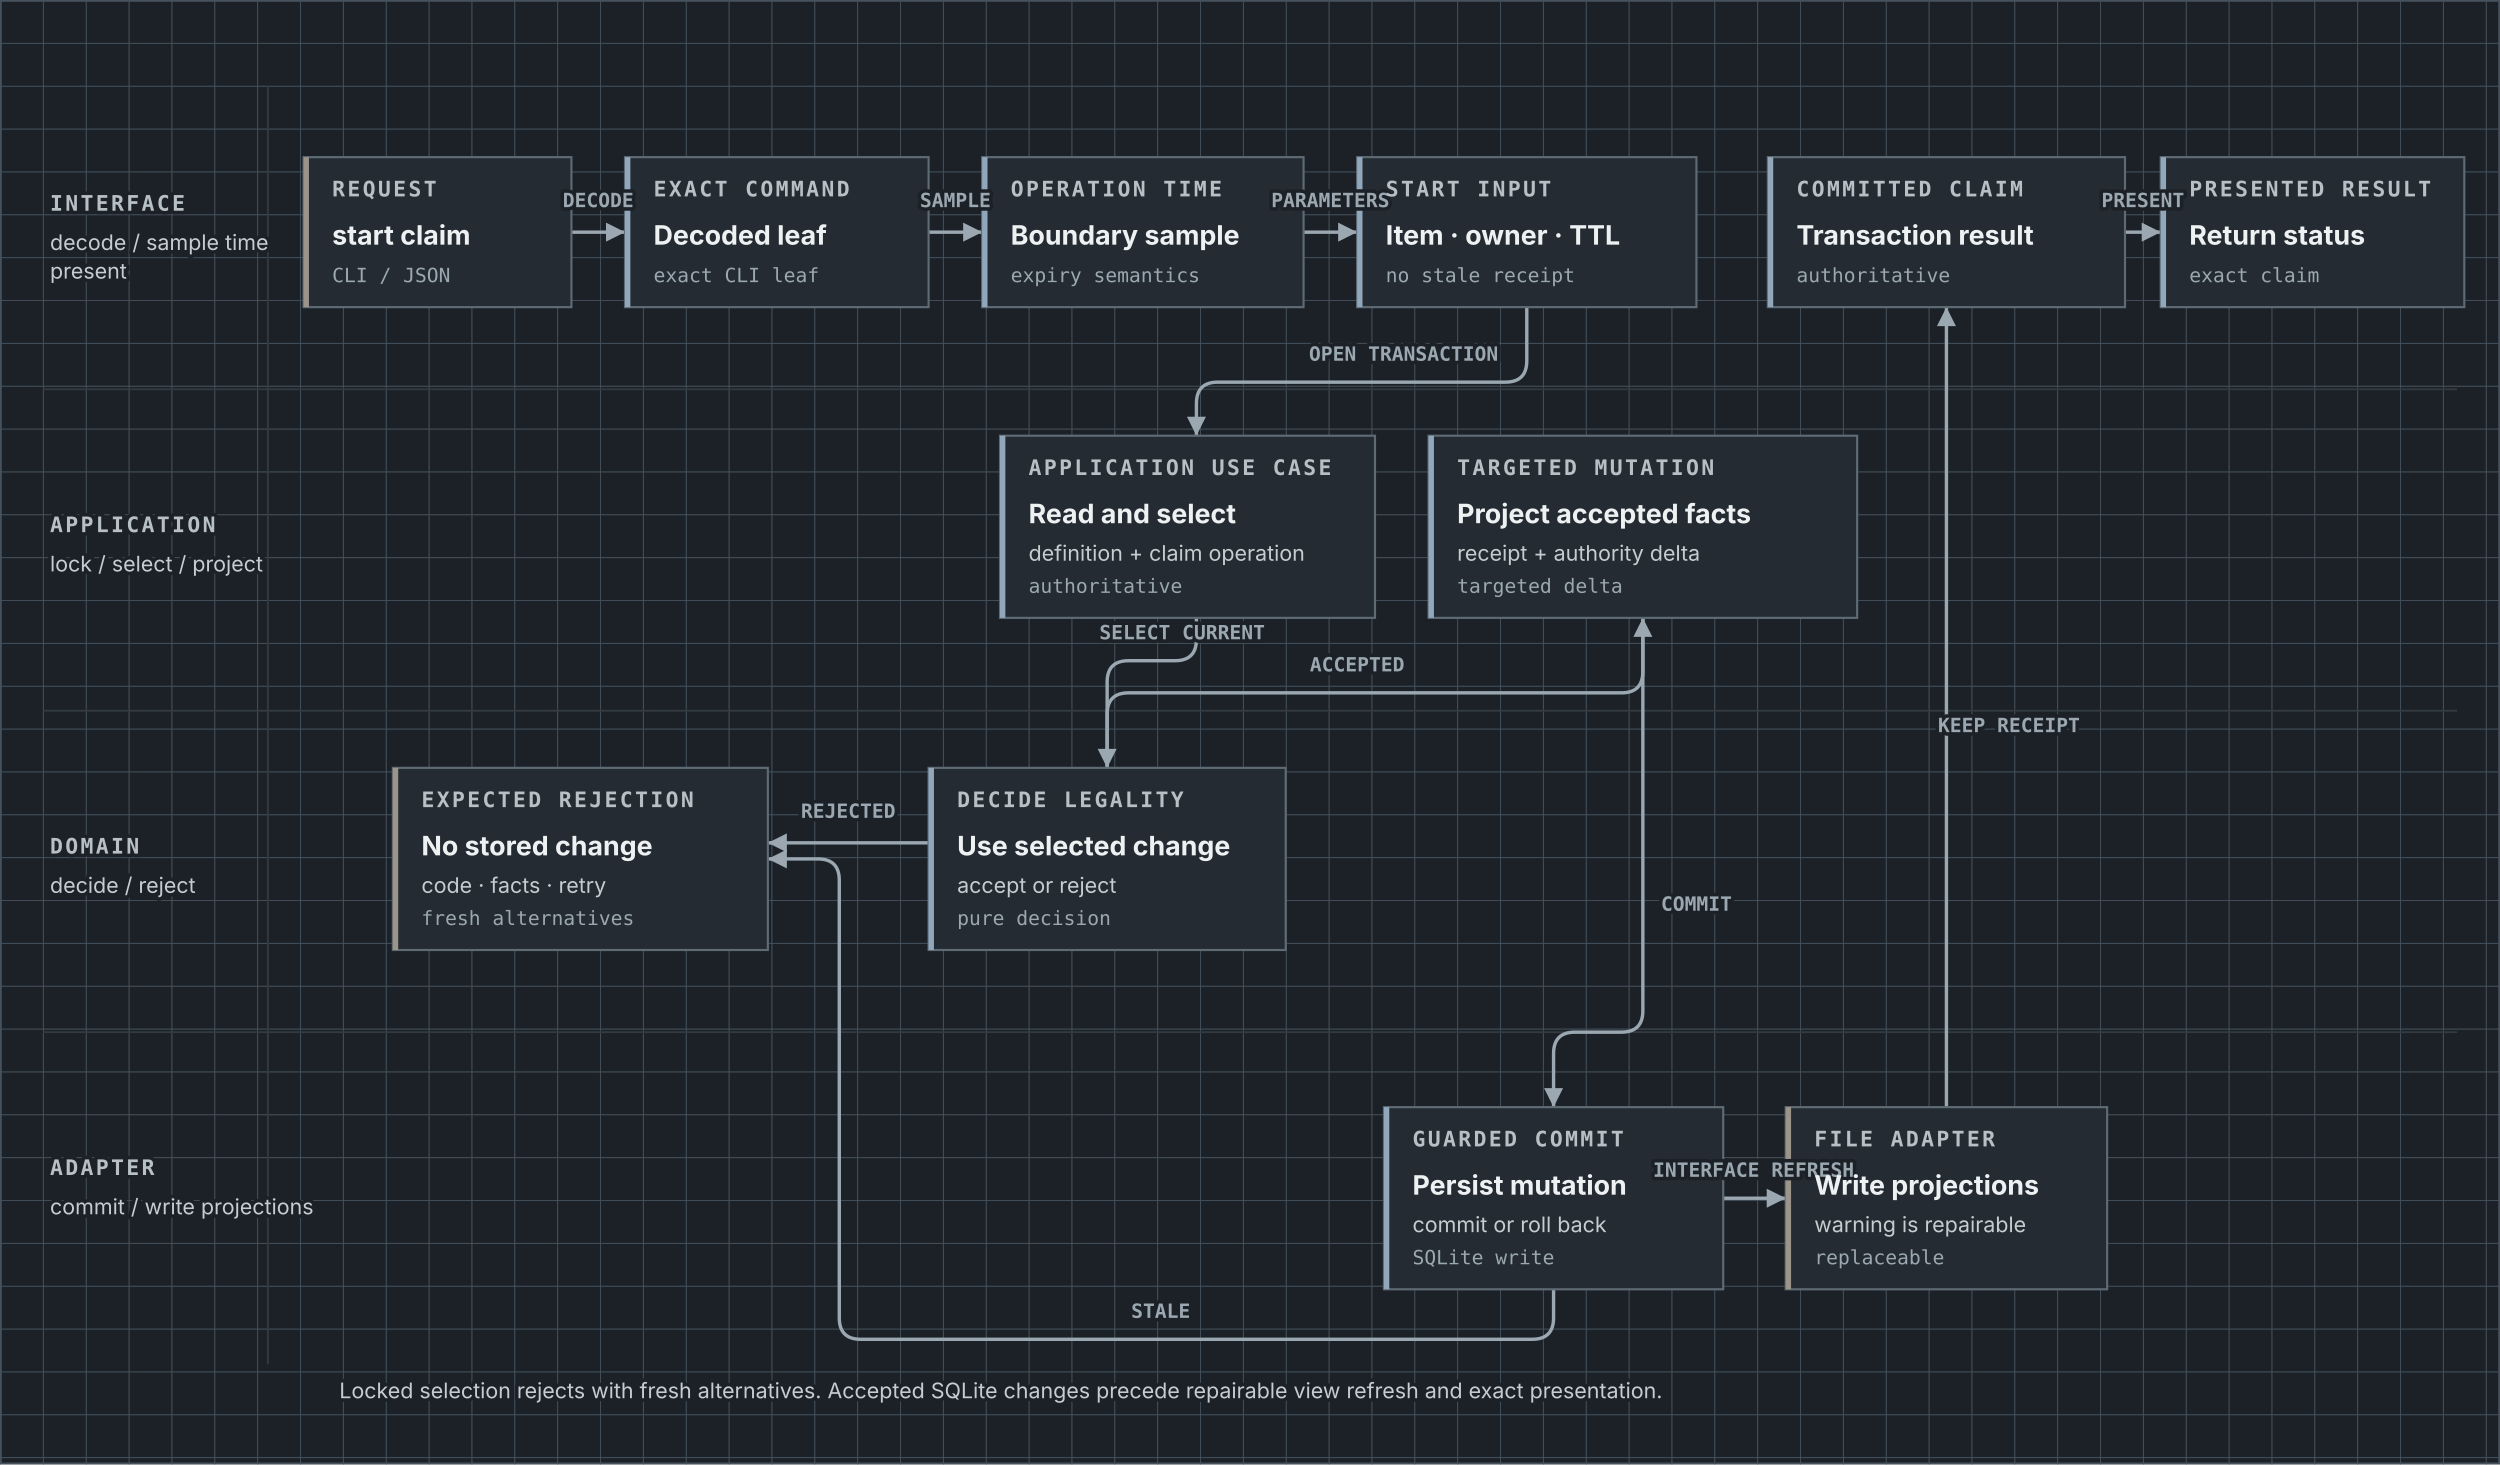
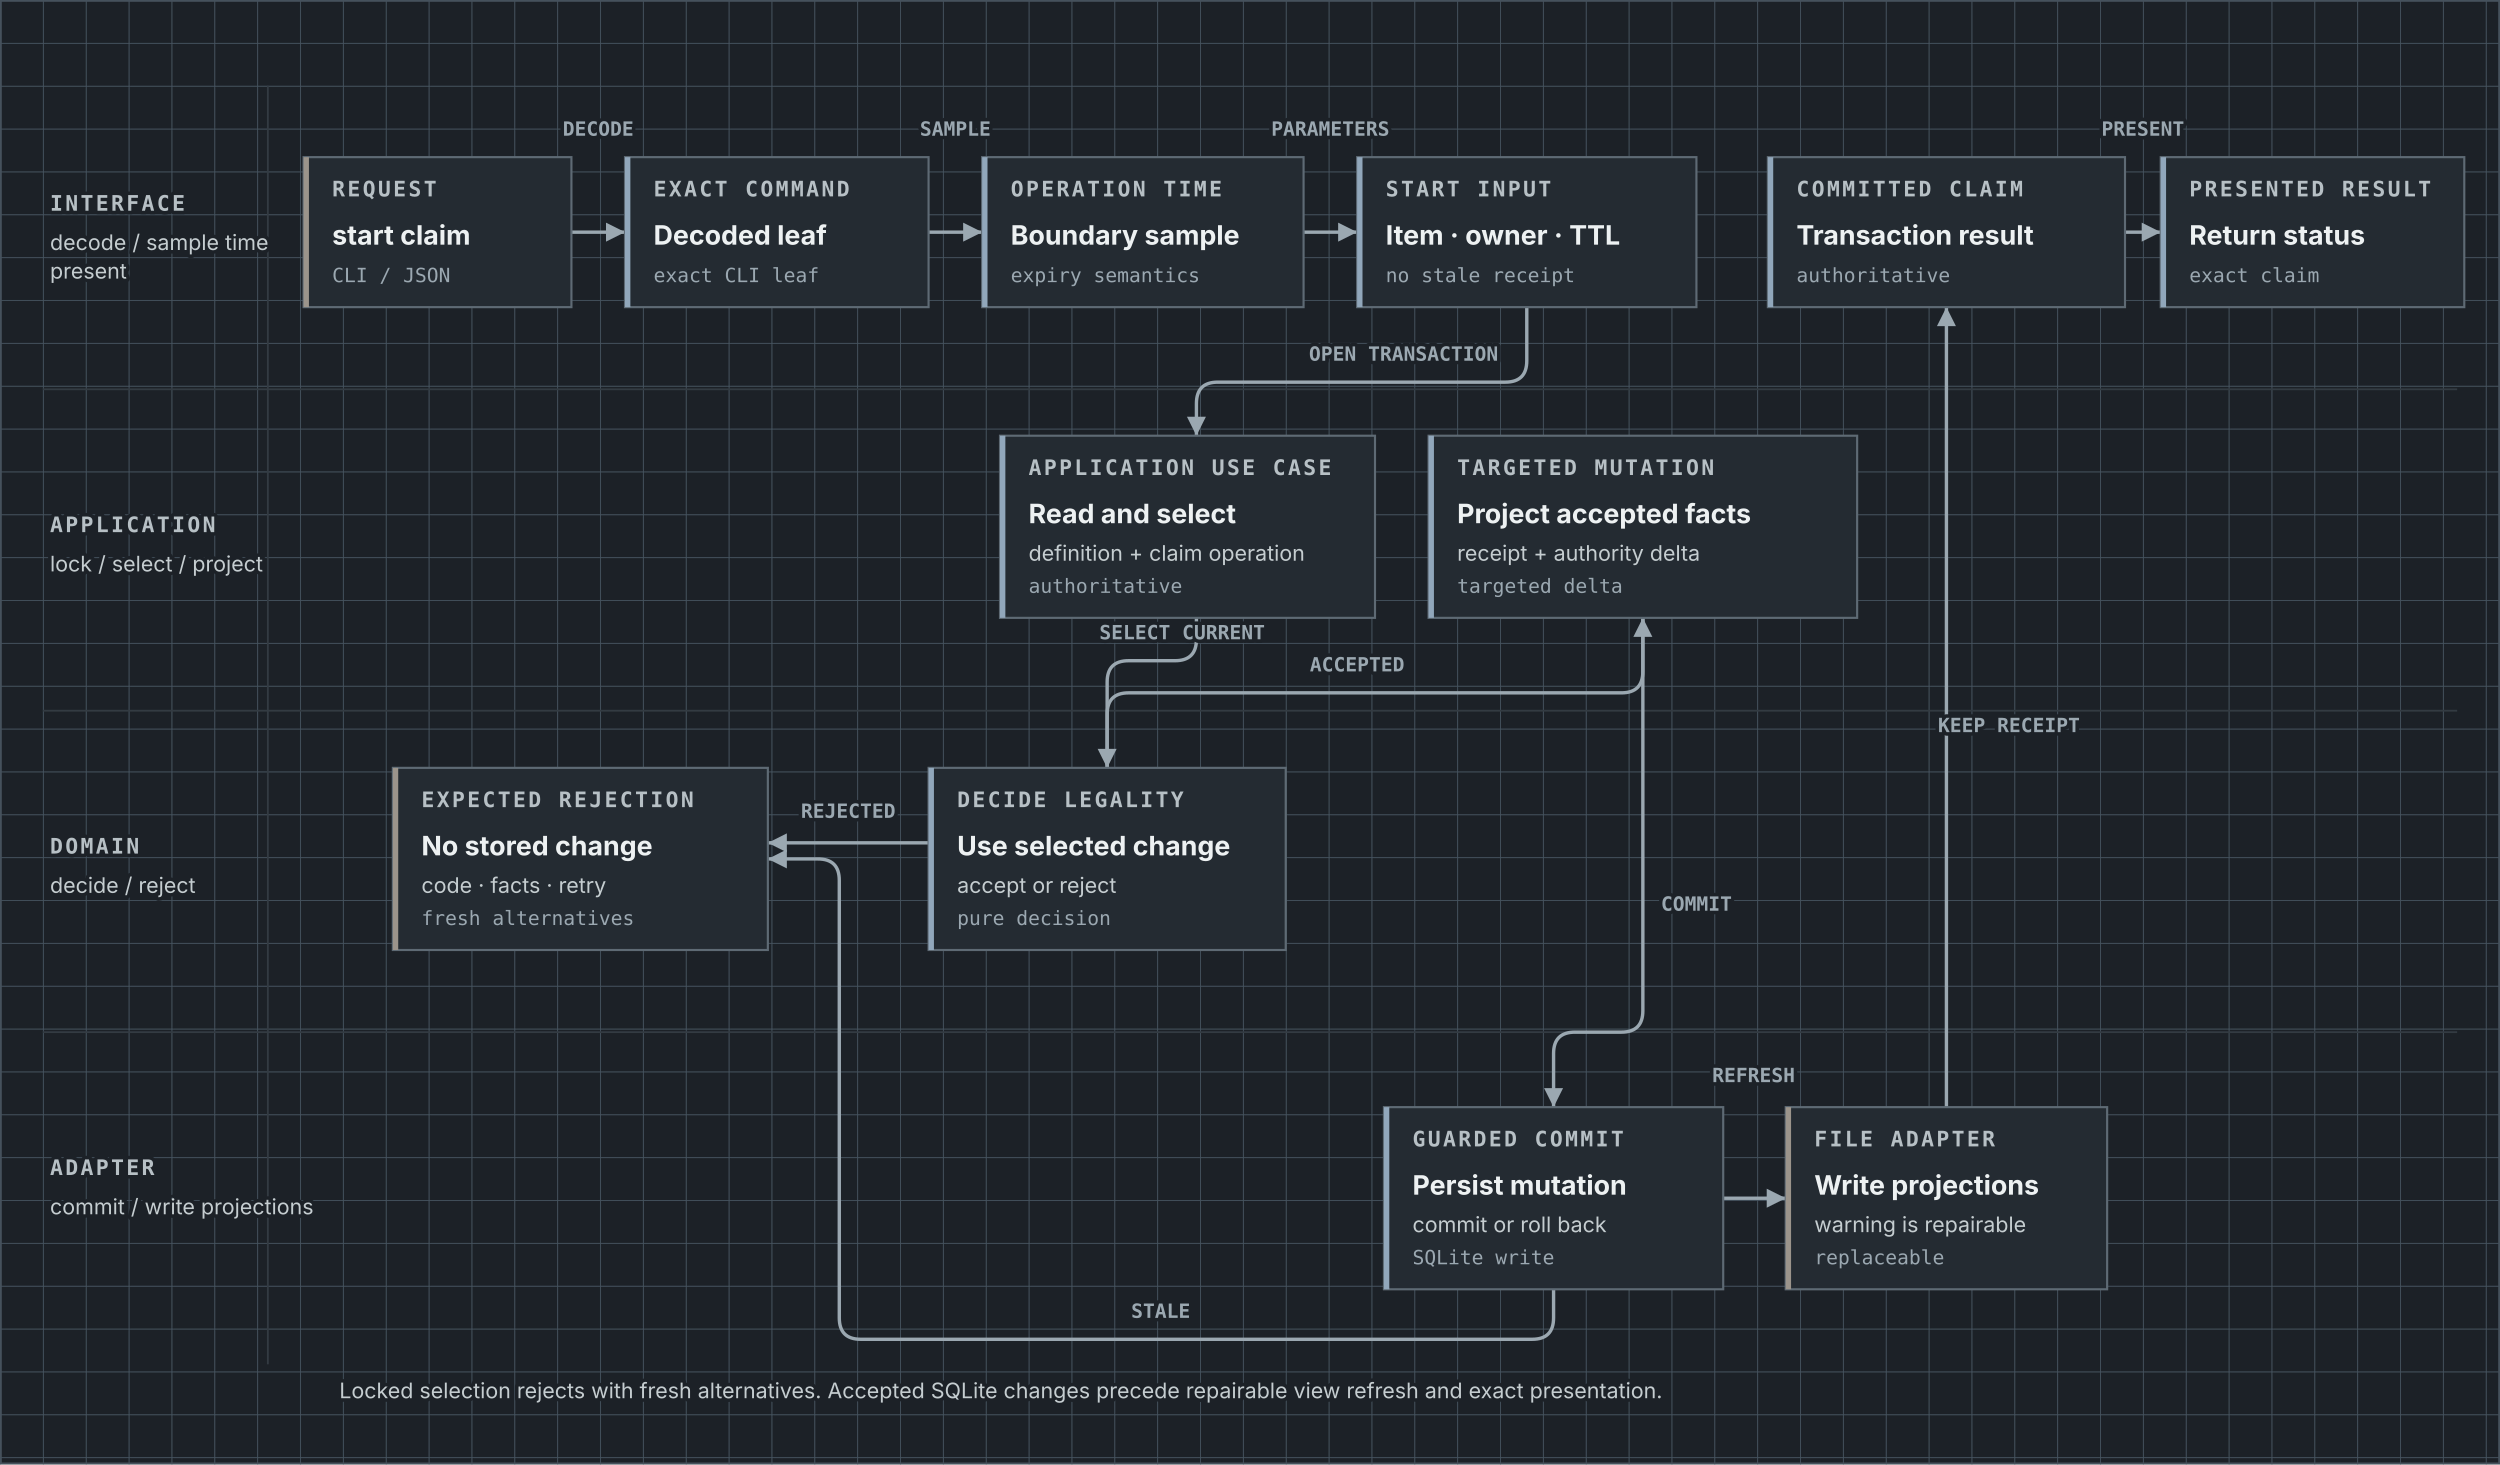
<svg xmlns="http://www.w3.org/2000/svg" role="img" aria-labelledby="title description" viewBox="0 0 1400 820">
  <defs>
    <pattern id="grid" width="24" height="24" patternUnits="userSpaceOnUse">
      <path d="M24 0H0V24" fill="none" stroke="#45535f" stroke-width="1" />
    </pattern>
    <marker id="arrow" viewBox="0 0 10 10" refX="9" refY="5" markerWidth="7" markerHeight="7" orient="auto">
      <path d="M1 1L9 5L1 9Z" fill="#9ba8b1" />
    </marker>
    <style>
      text { font-family: ui-sans-serif, system-ui, -apple-system, BlinkMacSystemFont, "Segoe UI", sans-serif; fill: #edf1f2; }
      .section-label, .box-label, .box-meta, .connector-label, .note-meta { font-family: ui-monospace, SFMono-Regular, Menlo, monospace; }
      .section-label, .box-label { font-size: 12px; font-weight: 700; letter-spacing: 0.11em; fill: #b7c0c5; }
      .section-subtitle { font-size: 12px; fill: #c5cdd0; }
      .guide { stroke: #333b42; stroke-width: 1; }
      .connector { fill: none; stroke: #9ba8b1; stroke-width: 1.9; stroke-linecap: round; }
      .connector-label { font-size: 11px; font-weight: 700; fill: #9ba8b1; }
      .box { fill: #242b32; stroke: #5e6a74; stroke-width: 1.2; }
      .box-title { font-size: 15px; font-weight: 700; }
      .box-body { font-size: 12px; fill: #c5cdd0; }
      .box-meta { font-size: 11px; fill: #9ba8b1; }
      .note { fill: #c5cdd0; }
      .note-meta { font-weight: 700; letter-spacing: 0.08em; fill: #b7c0c5; }
      .canvas-text { paint-order: stroke fill; stroke: #1c2127; stroke-width: 4px; stroke-linejoin: round; }
    </style>
  </defs>
  <rect width="1400" height="820" fill="#1c2127" />
  <rect width="1400" height="820" fill="url(#grid)" />
  <rect x="0.5" y="0.5" width="1399" height="819" fill="none" stroke="#45515c" />
  <line x1="150" y1="48" x2="150" y2="764" class="guide" />
  <line x1="24" y1="218" x2="1376" y2="218" class="guide" />
  <line x1="24" y1="398" x2="1376" y2="398" class="guide" />
  <line x1="24" y1="578" x2="1376" y2="578" class="guide" />
  <path d="M320 130L350 130" class="connector" marker-end="url(#arrow)" />
  <path d="M520 130L550 130" class="connector" marker-end="url(#arrow)" />
  <path d="M730 130L760 130" class="connector" marker-end="url(#arrow)" />
  <path d="M855 172L855 202Q855 214 843 214L682 214Q670 214 670 226L670 244" class="connector" marker-end="url(#arrow)" />
  <path d="M670 346L670 358Q670 370 658 370L632 370Q620 370 620 382L620 430" class="connector" marker-end="url(#arrow)" />
  <path d="M520 472L430 472" class="connector" marker-end="url(#arrow)" />
  <path d="M620 430L620 400Q620 388 632 388L908 388Q920 388 920 376L920 346" class="connector" marker-end="url(#arrow)" />
  <path d="M920 346L920 566Q920 578 908 578L882 578Q870 578 870 590L870 620" class="connector" marker-end="url(#arrow)" />
  <path d="M870 722L870 738Q870 750 858 750L482 750Q470 750 470 738L470 493Q470 481 458 481L430 481" class="connector" marker-end="url(#arrow)" />
  <path d="M965 671L1000 671" class="connector" marker-end="url(#arrow)" />
  <path d="M1090 620L1090 172" class="connector" marker-end="url(#arrow)" />
  <path d="M1190 130L1210 130" class="connector" marker-end="url(#arrow)" />
  <rect x="170" y="88" width="150" height="84" class="box" />
  <rect x="170" y="88" width="3" height="84" fill="#9b948b" />
  <rect x="350" y="88" width="170" height="84" class="box" />
  <rect x="350" y="88" width="3" height="84" fill="#91a7bb" />
  <rect x="550" y="88" width="180" height="84" class="box" />
  <rect x="550" y="88" width="3" height="84" fill="#91a7bb" />
  <rect x="760" y="88" width="190" height="84" class="box" />
  <rect x="760" y="88" width="3" height="84" fill="#91a7bb" />
  <rect x="990" y="88" width="200" height="84" class="box" />
  <rect x="990" y="88" width="3" height="84" fill="#91a7bb" />
  <rect x="1210" y="88" width="170" height="84" class="box" />
  <rect x="1210" y="88" width="3" height="84" fill="#91a7bb" />
  <rect x="560" y="244" width="210" height="102" class="box" />
  <rect x="560" y="244" width="3" height="102" fill="#91a7bb" />
  <rect x="800" y="244" width="240" height="102" class="box" />
  <rect x="800" y="244" width="3" height="102" fill="#91a7bb" />
  <rect x="220" y="430" width="210" height="102" class="box" />
  <rect x="220" y="430" width="3" height="102" fill="#9b948b" />
  <rect x="520" y="430" width="200" height="102" class="box" />
  <rect x="520" y="430" width="3" height="102" fill="#91a7bb" />
  <rect x="775" y="620" width="190" height="102" class="box" />
  <rect x="775" y="620" width="3" height="102" fill="#91a7bb" />
  <rect x="1000" y="620" width="180" height="102" class="box" />
  <rect x="1000" y="620" width="3" height="102" fill="#9b948b" />
  <text x="28" y="118" class="section-label canvas-text">INTERFACE</text>
  <text x="28" y="140" class="section-subtitle canvas-text">decode / sample time</text>
  <text x="28" y="156" class="section-subtitle canvas-text">present</text>
  <text x="28" y="298" class="section-label canvas-text">APPLICATION</text>
  <text x="28" y="320" class="section-subtitle canvas-text">lock / select / project</text>
  <text x="28" y="478" class="section-label canvas-text">DOMAIN</text>
  <text x="28" y="500" class="section-subtitle canvas-text">decide / reject</text>
  <text x="28" y="658" class="section-label canvas-text">ADAPTER</text>
  <text x="28" y="680" class="section-subtitle canvas-text">commit / write projections</text>
-   <text x="335" y="116" text-anchor="middle" class="connector-label canvas-text">DECODE</text>
-   <text x="535" y="116" text-anchor="middle" class="connector-label canvas-text">SAMPLE</text>
-   <text x="745" y="116" text-anchor="middle" class="connector-label canvas-text">PARAMETERS</text>
+   <text x="335" y="76" text-anchor="middle" class="connector-label canvas-text">DECODE</text>
+   <text x="535" y="76" text-anchor="middle" class="connector-label canvas-text">SAMPLE</text>
+   <text x="745" y="76" text-anchor="middle" class="connector-label canvas-text">PARAMETERS</text>
  <text x="786" y="202" text-anchor="middle" class="connector-label canvas-text">OPEN TRANSACTION</text>
  <text x="662" y="358" text-anchor="middle" class="connector-label canvas-text">SELECT CURRENT</text>
  <text x="475" y="458" text-anchor="middle" class="connector-label canvas-text">REJECTED</text>
  <text x="760" y="376" text-anchor="middle" class="connector-label canvas-text">ACCEPTED</text>
  <text x="950" y="510" text-anchor="middle" class="connector-label canvas-text">COMMIT</text>
  <text x="650" y="738" text-anchor="middle" class="connector-label canvas-text">STALE</text>
-   <text x="982" y="659" text-anchor="middle" class="connector-label canvas-text">INTERFACE REFRESH</text>
+   <text x="982" y="606" text-anchor="middle" class="connector-label canvas-text">REFRESH</text>
  <text x="1125" y="410" text-anchor="middle" class="connector-label canvas-text">KEEP RECEIPT</text>
-   <text x="1200" y="116" text-anchor="middle" class="connector-label canvas-text">PRESENT</text>
+   <text x="1200" y="76" text-anchor="middle" class="connector-label canvas-text">PRESENT</text>
  <text x="186" y="110" class="box-label">REQUEST</text>
  <text x="186" y="137" class="box-title">start claim</text>
  <text x="186" y="158" class="box-meta">CLI / JSON</text>
  <text x="366" y="110" class="box-label">EXACT COMMAND</text>
  <text x="366" y="137" class="box-title">Decoded leaf</text>
  <text x="366" y="158" class="box-meta">exact CLI leaf</text>
  <text x="566" y="110" class="box-label">OPERATION TIME</text>
  <text x="566" y="137" class="box-title">Boundary sample</text>
  <text x="566" y="158" class="box-meta">expiry semantics</text>
  <text x="776" y="110" class="box-label">START INPUT</text>
  <text x="776" y="137" class="box-title">Item · owner · TTL</text>
  <text x="776" y="158" class="box-meta">no stale receipt</text>
  <text x="1006" y="110" class="box-label">COMMITTED CLAIM</text>
  <text x="1006" y="137" class="box-title">Transaction result</text>
  <text x="1006" y="158" class="box-meta">authoritative</text>
  <text x="1226" y="110" class="box-label">PRESENTED RESULT</text>
  <text x="1226" y="137" class="box-title">Return status</text>
  <text x="1226" y="158" class="box-meta">exact claim</text>
  <text x="576" y="266" class="box-label">APPLICATION USE CASE</text>
  <text x="576" y="293" class="box-title">Read and select</text>
  <text x="576" y="314" class="box-body">definition + claim operation</text>
  <text x="576" y="332" class="box-meta">authoritative</text>
  <text x="816" y="266" class="box-label">TARGETED MUTATION</text>
  <text x="816" y="293" class="box-title">Project accepted facts</text>
  <text x="816" y="314" class="box-body">receipt + authority delta</text>
  <text x="816" y="332" class="box-meta">targeted delta</text>
  <text x="236" y="452" class="box-label">EXPECTED REJECTION</text>
  <text x="236" y="479" class="box-title">No stored change</text>
  <text x="236" y="500" class="box-body">code · facts · retry</text>
  <text x="236" y="518" class="box-meta">fresh alternatives</text>
  <text x="536" y="452" class="box-label">DECIDE LEGALITY</text>
  <text x="536" y="479" class="box-title">Use selected change</text>
  <text x="536" y="500" class="box-body">accept or reject</text>
  <text x="536" y="518" class="box-meta">pure decision</text>
  <text x="791" y="642" class="box-label">GUARDED COMMIT</text>
  <text x="791" y="669" class="box-title">Persist mutation</text>
  <text x="791" y="690" class="box-body">commit or roll back</text>
  <text x="791" y="708" class="box-meta">SQLite write</text>
  <text x="1016" y="642" class="box-label">FILE ADAPTER</text>
  <text x="1016" y="669" class="box-title">Write projections</text>
  <text x="1016" y="690" class="box-body">warning is repairable</text>
  <text x="1016" y="708" class="box-meta">replaceable</text>
  <text x="190" y="783" text-anchor="start" font-size="12" class="note canvas-text">Locked selection rejects with fresh alternatives. Accepted SQLite changes precede repairable view refresh and exact presentation.</text>
</svg>
